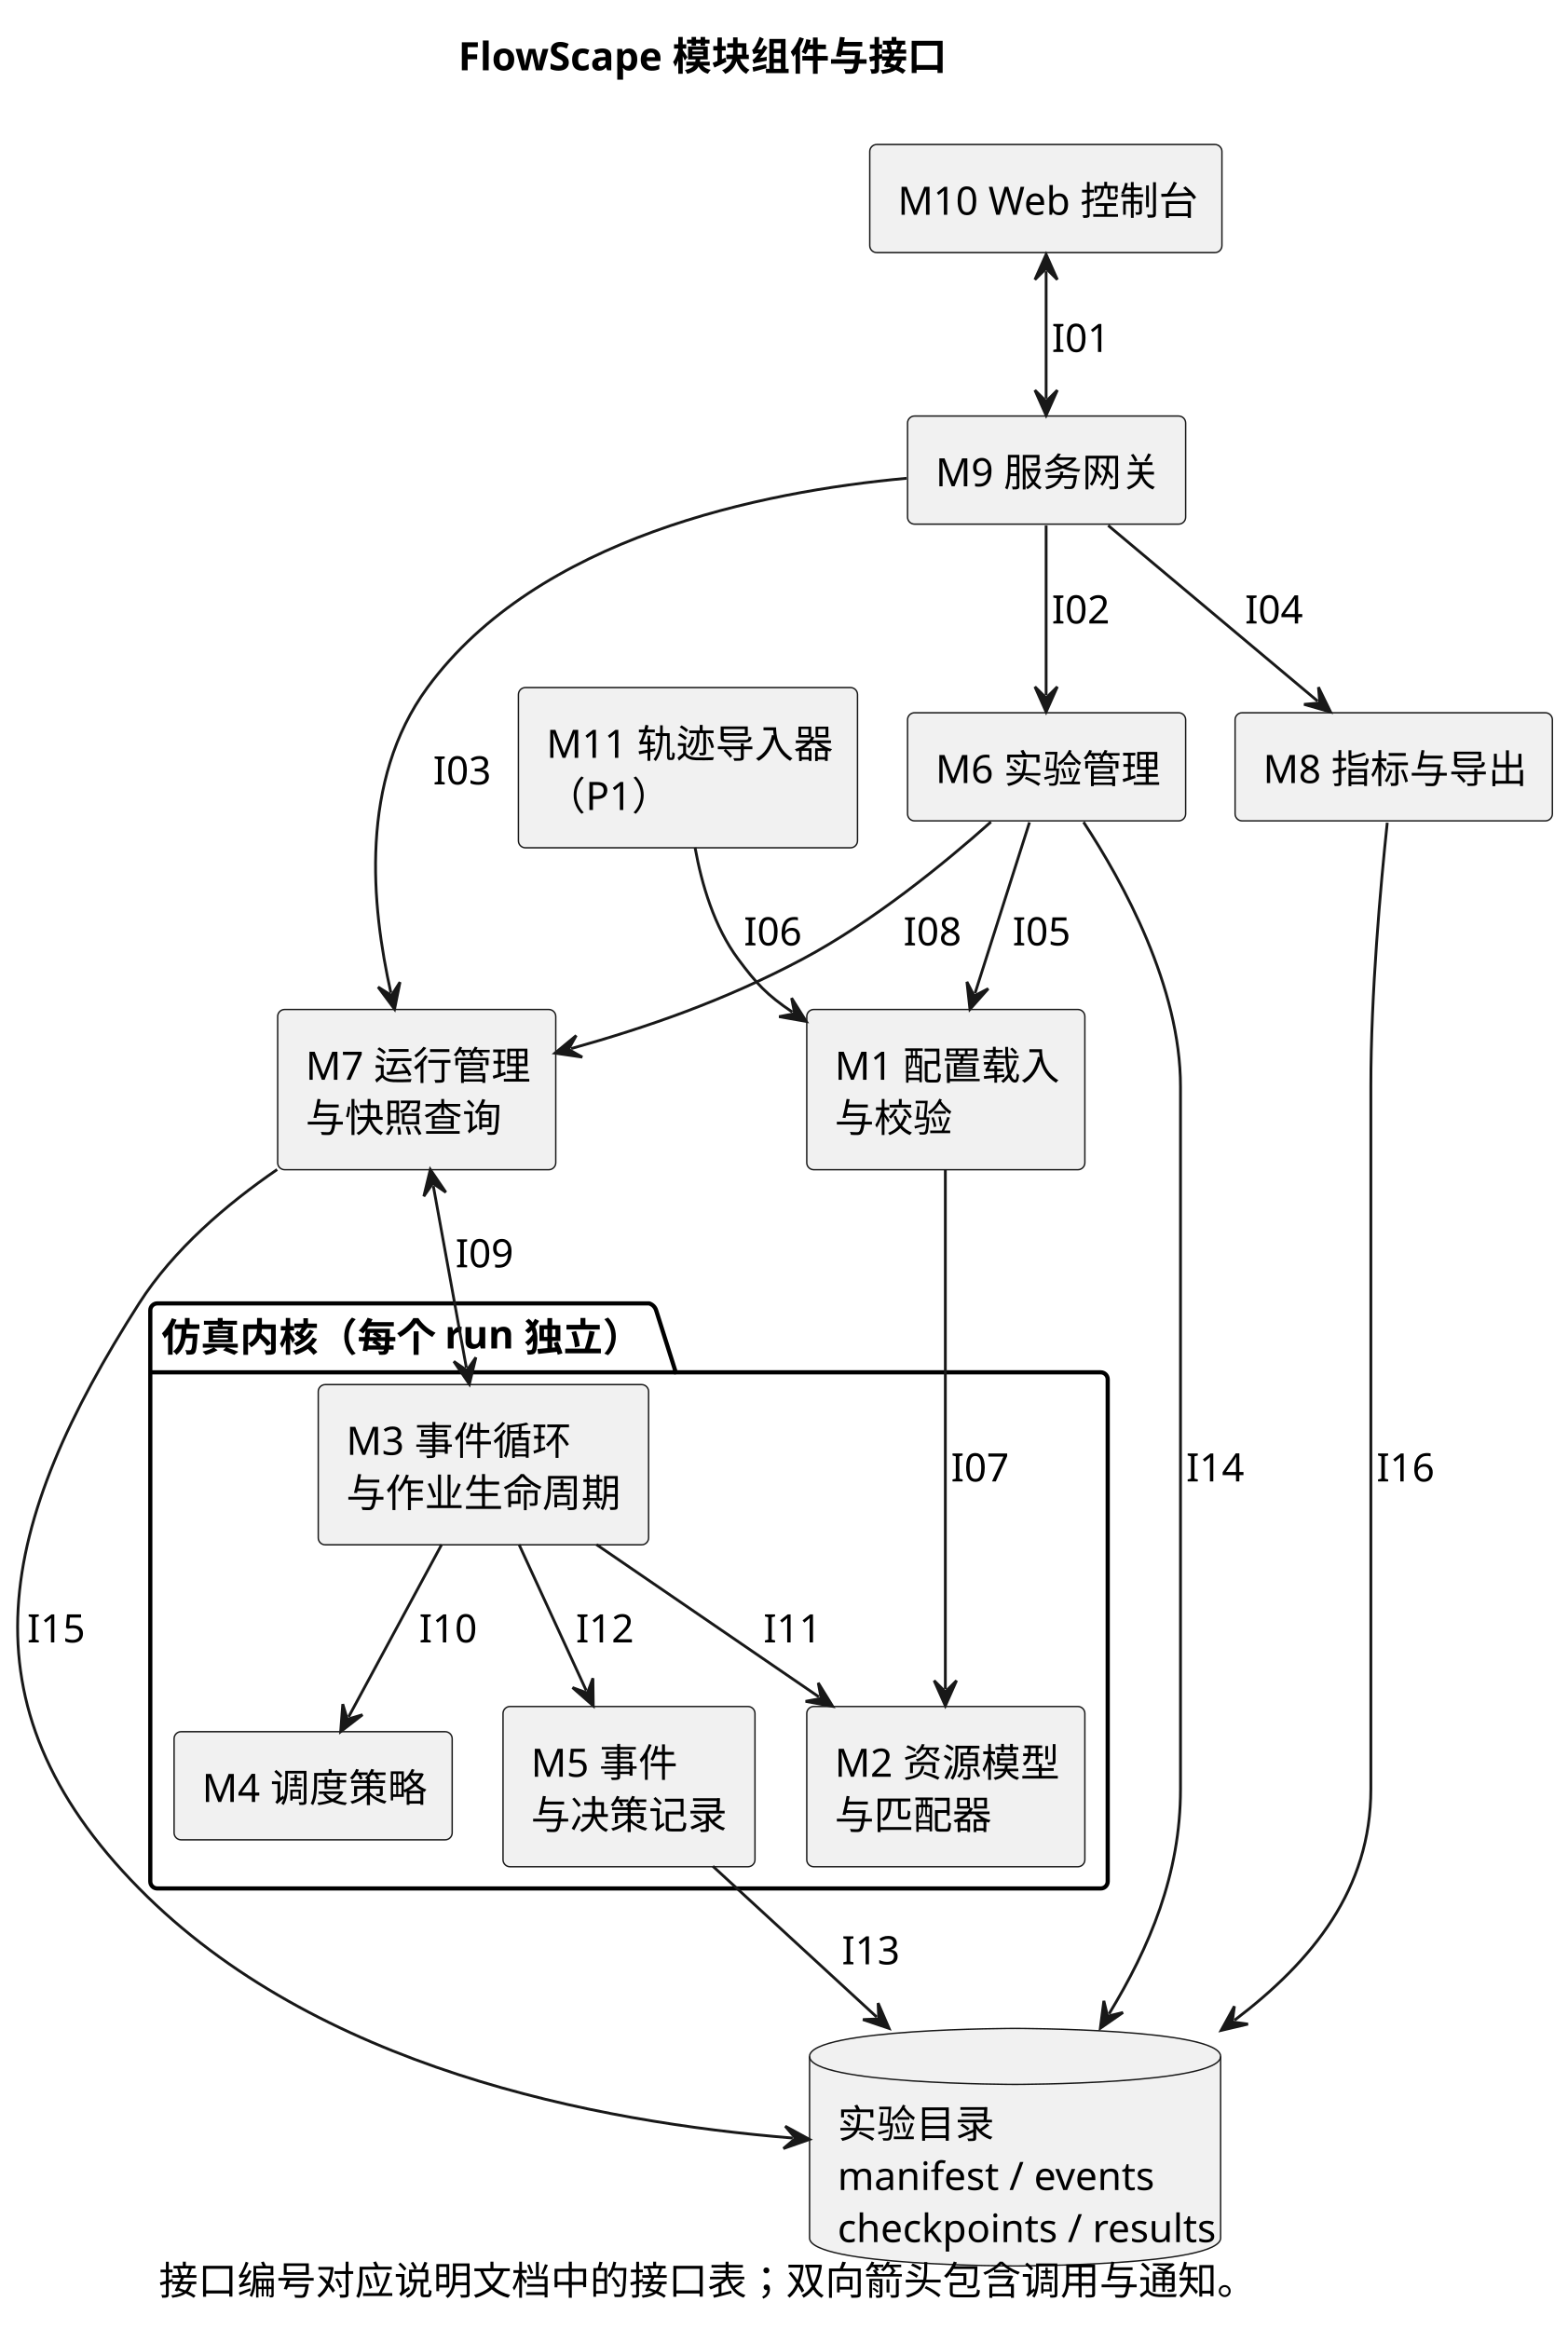
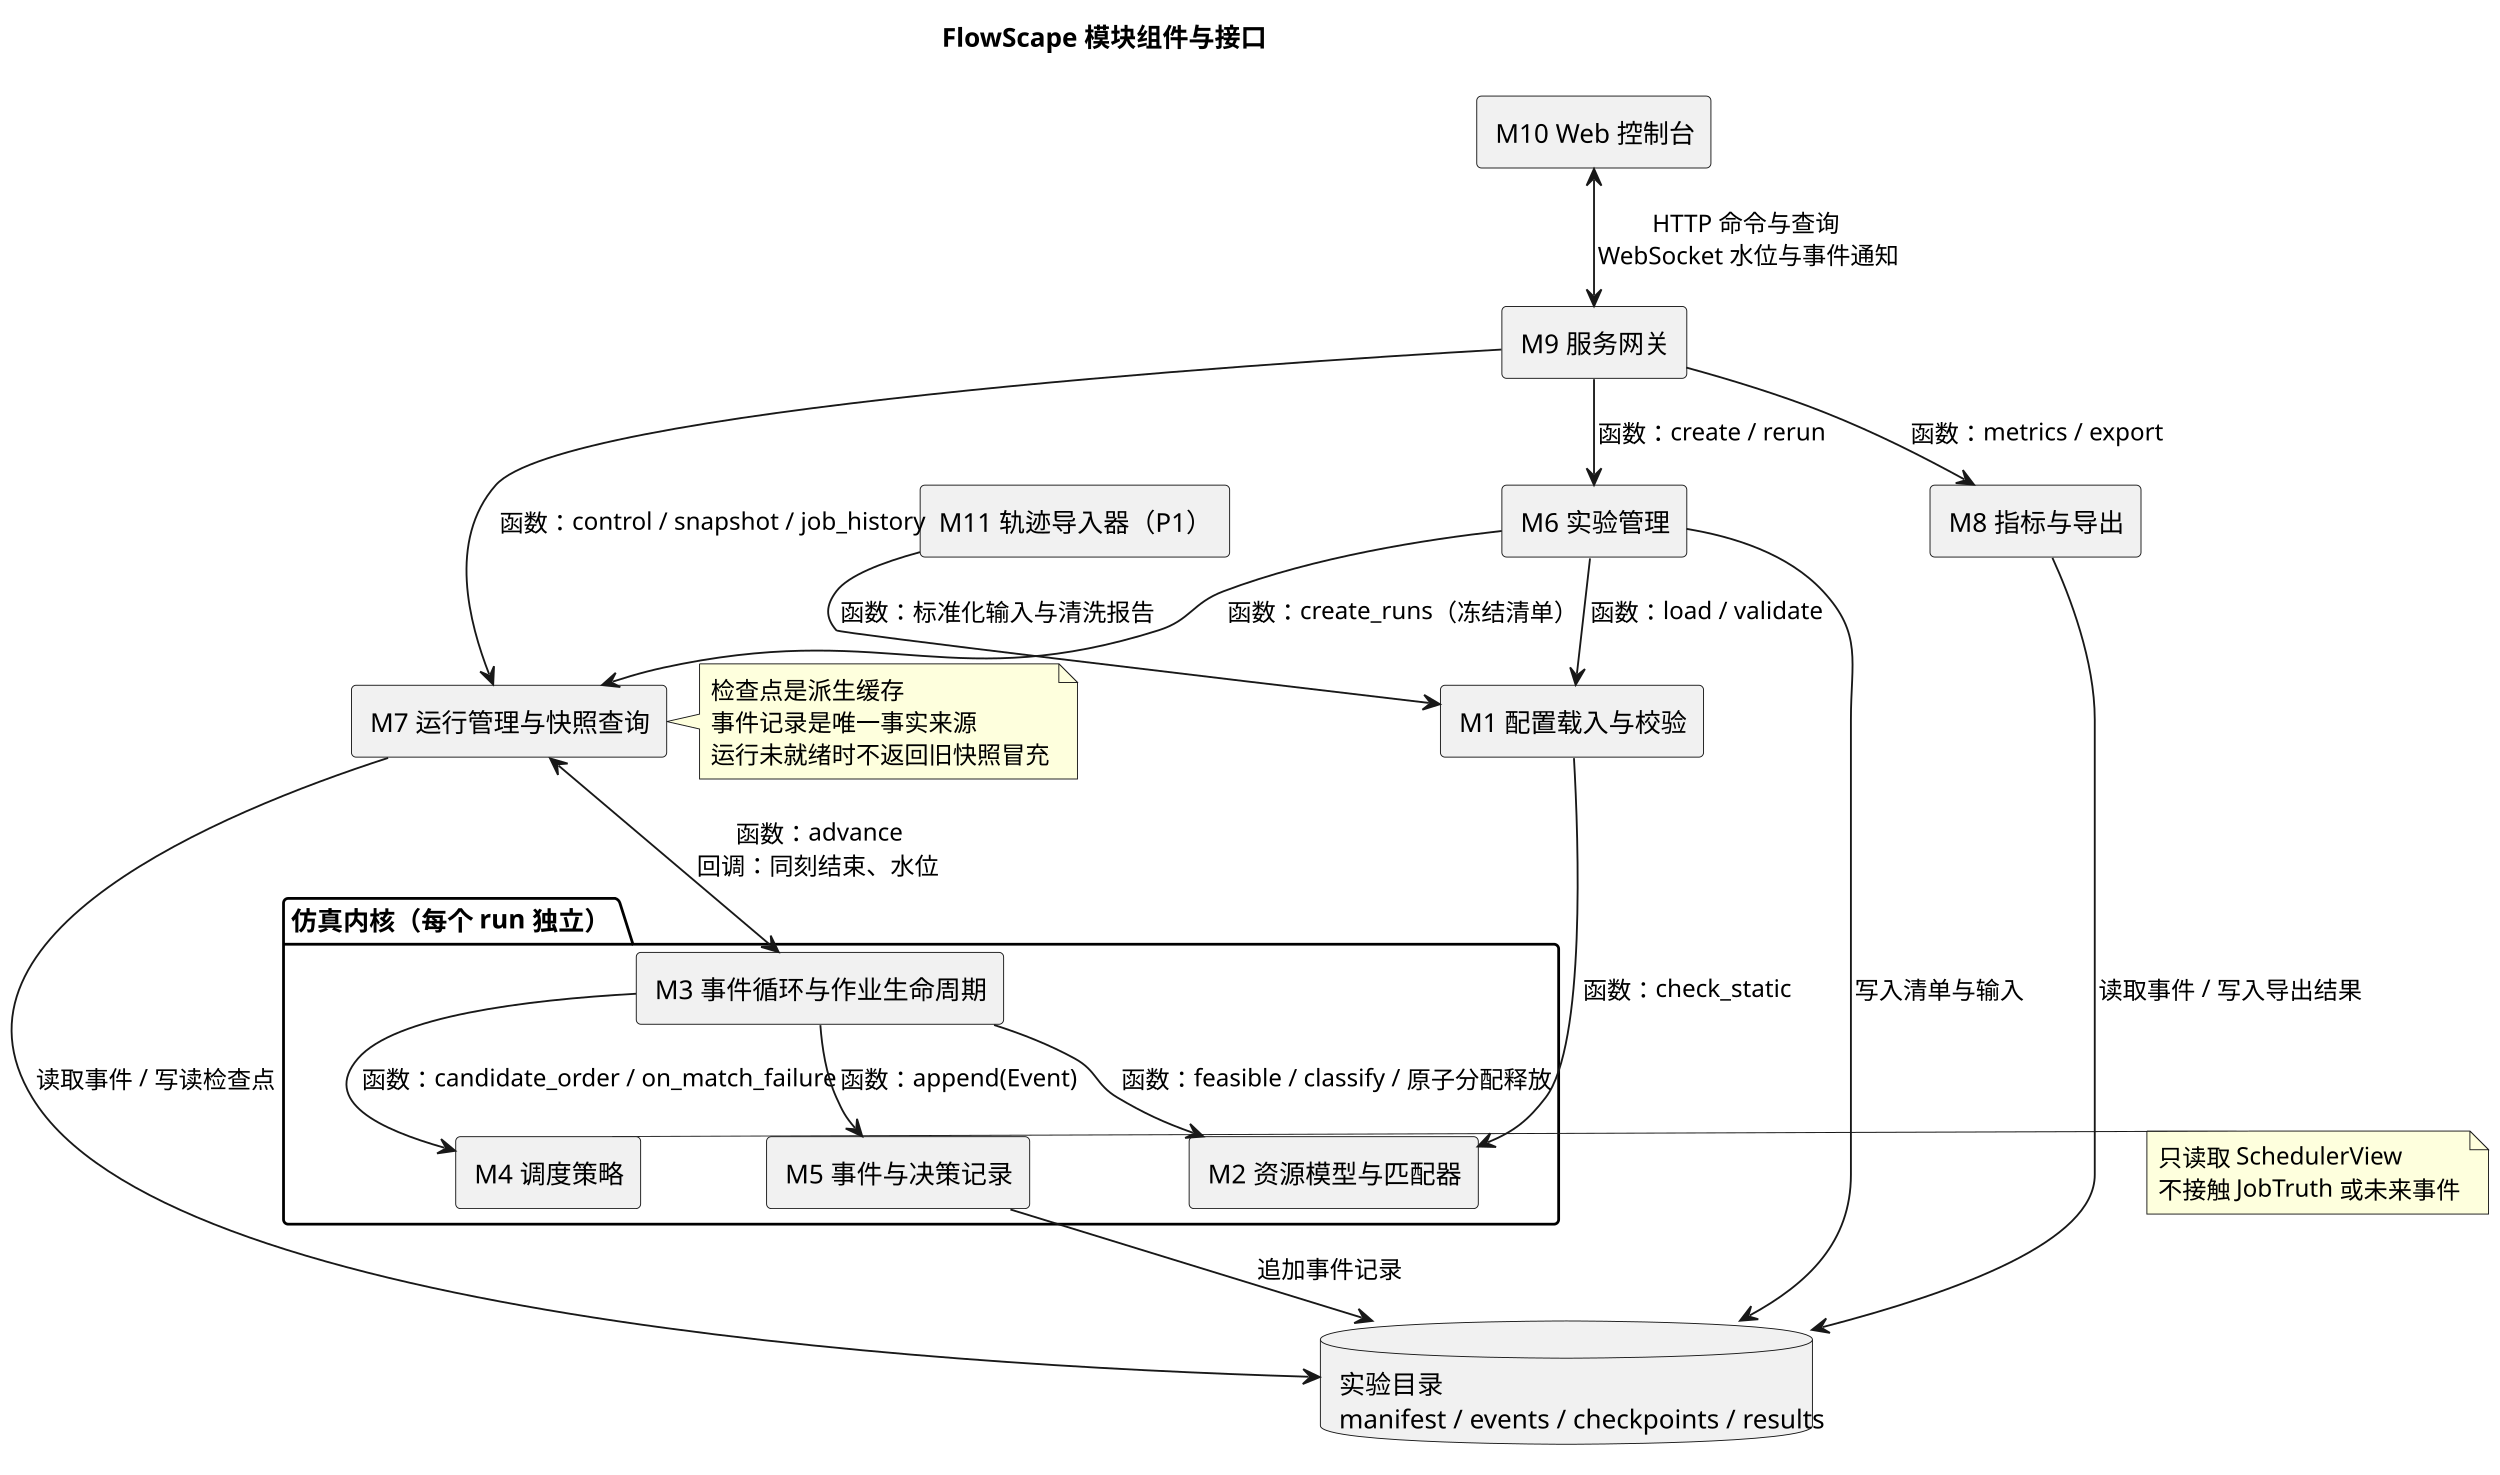
- <svg xmlns="http://www.w3.org/2000/svg" contentStyleType="text/css" data-diagram-type="DESCRIPTION" height="832px" preserveAspectRatio="none" style="width:560px;height:832px;background:#FFFFFF;" version="1.1" viewBox="0 0 560 832" width="560px" zoomAndPan="magnify">
+ <svg xmlns="http://www.w3.org/2000/svg" contentStyleType="text/css" data-diagram-type="DESCRIPTION" height="792px" preserveAspectRatio="none" style="width:1343px;height:792px;background:#FFFFFF;" version="1.1" viewBox="0 0 1343 792" width="1343px" zoomAndPan="magnify">
  <defs />
  <g>
    <g class="title" data-source-line="2">
-       <text fill="#000000" font-family="sans-serif" font-size="14" font-weight="bold" lengthAdjust="spacing" textLength="178.083" x="163.708" y="25.107">FlowScape 模块组件与接口</text>
+       <text fill="#000000" font-family="sans-serif" font-size="14" font-weight="bold" lengthAdjust="spacing" textLength="178.083" x="505.959" y="25.107">FlowScape 模块组件与接口</text>
    </g>
-     <g class="cluster" data-entity="....... run ..." data-source-line="15" data-uid="ent0009" id="cluster_....... run ...">
-       <path d="M56.184,465.621 L231.89,465.621 A3.75,3.75 0 0 1 234.39,468.121 L241.39,490.242 L393.184,490.242 A2.5,2.5 0 0 1 395.684,492.742 L395.684,672.121 A2.5,2.5 0 0 1 393.184,674.621 L56.184,674.621 A2.5,2.5 0 0 1 53.684,672.121 L53.684,468.121 A2.5,2.5 0 0 1 56.184,465.621" fill="none" style="stroke:#000000;stroke-width:1.5;" />
-       <line style="stroke:#000000;stroke-width:1.5;" x1="53.684" x2="241.39" y1="490.242" y2="490.242" />
-       <text fill="#000000" font-family="sans-serif" font-size="14" font-weight="bold" lengthAdjust="spacing" textLength="174.706" x="57.684" y="482.728">仿真内核（每个 run 独立）</text>
+     <g class="cluster" data-entity="....... run ..." data-source-line="12" data-uid="ent0009" id="cluster_....... run ...">
+       <path d="M154.808,482.621 L330.514,482.621 A3.75,3.75 0 0 1 333.014,485.121 L340.014,507.242 L834.808,507.242 A2.5,2.5 0 0 1 837.308,509.742 L837.308,655.121 A2.5,2.5 0 0 1 834.808,657.621 L154.808,657.621 A2.5,2.5 0 0 1 152.308,655.121 L152.308,485.121 A2.5,2.5 0 0 1 154.808,482.621" fill="none" style="stroke:#000000;stroke-width:1.5;" />
+       <line style="stroke:#000000;stroke-width:1.5;" x1="152.308" x2="340.014" y1="507.242" y2="507.242" />
+       <text fill="#000000" font-family="sans-serif" font-size="14" font-weight="bold" lengthAdjust="spacing" textLength="174.706" x="156.308" y="499.728">仿真内核（每个 run 独立）</text>
    </g>
-     <g class="entity" data-entity="M10" data-source-line="8" data-uid="ent0002" id="entity_M10">
-       <rect fill="#F1F1F1" height="38.621" rx="2.5" ry="2.5" style="stroke:#181818;stroke-width:0.5;" width="125.8" x="310.684" y="51.621" />
-       <text fill="#000000" font-family="sans-serif" font-size="14" lengthAdjust="spacing" textLength="105.8" x="320.684" y="76.728">M10 Web 控制台</text>
+     <g class="entity" data-entity="M10" data-source-line="5" data-uid="ent0002" id="entity_M10">
+       <rect fill="#F1F1F1" height="38.621" rx="2.5" ry="2.5" style="stroke:#181818;stroke-width:0.5;" width="125.8" x="793.308" y="51.621" />
+       <text fill="#000000" font-family="sans-serif" font-size="14" lengthAdjust="spacing" textLength="105.8" x="803.308" y="76.728">M10 Web 控制台</text>
    </g>
-     <g class="entity" data-entity="M9" data-source-line="9" data-uid="ent0003" id="entity_M9">
-       <rect fill="#F1F1F1" height="38.621" rx="2.5" ry="2.5" style="stroke:#181818;stroke-width:0.5;" width="99.338" x="324.184" y="148.621" />
-       <text fill="#000000" font-family="sans-serif" font-size="14" lengthAdjust="spacing" textLength="79.338" x="334.184" y="173.728">M9 服务网关</text>
+     <g class="entity" data-entity="M9" data-source-line="6" data-uid="ent0003" id="entity_M9">
+       <rect fill="#F1F1F1" height="38.621" rx="2.5" ry="2.5" style="stroke:#181818;stroke-width:0.5;" width="99.338" x="806.808" y="164.621" />
+       <text fill="#000000" font-family="sans-serif" font-size="14" lengthAdjust="spacing" textLength="79.338" x="816.808" y="189.728">M9 服务网关</text>
    </g>
-     <g class="entity" data-entity="M6" data-source-line="10" data-uid="ent0004" id="entity_M6">
-       <rect fill="#F1F1F1" height="38.621" rx="2.5" ry="2.5" style="stroke:#181818;stroke-width:0.5;" width="99.338" x="324.184" y="254.621" />
-       <text fill="#000000" font-family="sans-serif" font-size="14" lengthAdjust="spacing" textLength="79.338" x="334.184" y="279.728">M6 实验管理</text>
+     <g class="entity" data-entity="M6" data-source-line="7" data-uid="ent0004" id="entity_M6">
+       <rect fill="#F1F1F1" height="38.621" rx="2.5" ry="2.5" style="stroke:#181818;stroke-width:0.5;" width="99.338" x="806.808" y="260.621" />
+       <text fill="#000000" font-family="sans-serif" font-size="14" lengthAdjust="spacing" textLength="79.338" x="816.808" y="285.728">M6 实验管理</text>
    </g>
-     <g class="entity" data-entity="M7" data-source-line="11" data-uid="ent0005" id="entity_M7">
-       <rect fill="#F1F1F1" height="57.242" rx="2.5" ry="2.5" style="stroke:#181818;stroke-width:0.5;" width="99.338" x="99.184" y="360.621" />
-       <text fill="#000000" font-family="sans-serif" font-size="14" lengthAdjust="spacing" textLength="79.338" x="109.184" y="385.728">M7 运行管理</text>
-       <text fill="#000000" font-family="sans-serif" font-size="14" lengthAdjust="spacing" textLength="70" x="109.184" y="404.35">与快照查询</text>
+     <g class="entity" data-entity="M7" data-source-line="8" data-uid="ent0005" id="entity_M7">
+       <rect fill="#F1F1F1" height="38.621" rx="2.5" ry="2.5" style="stroke:#181818;stroke-width:0.5;" width="169.338" x="188.808" y="368.121" />
+       <text fill="#000000" font-family="sans-serif" font-size="14" lengthAdjust="spacing" textLength="149.338" x="198.808" y="393.228">M7 运行管理与快照查询</text>
    </g>
-     <g class="entity" data-entity="M8" data-source-line="12" data-uid="ent0006" id="entity_M8">
-       <rect fill="#F1F1F1" height="38.621" rx="2.5" ry="2.5" style="stroke:#181818;stroke-width:0.5;" width="113.338" x="441.184" y="254.621" />
-       <text fill="#000000" font-family="sans-serif" font-size="14" lengthAdjust="spacing" textLength="93.338" x="451.184" y="279.728">M8 指标与导出</text>
+     <g class="entity" data-entity="M8" data-source-line="9" data-uid="ent0006" id="entity_M8">
+       <rect fill="#F1F1F1" height="38.621" rx="2.5" ry="2.5" style="stroke:#181818;stroke-width:0.5;" width="113.338" x="1036.807" y="260.621" />
+       <text fill="#000000" font-family="sans-serif" font-size="14" lengthAdjust="spacing" textLength="93.338" x="1046.807" y="285.728">M8 指标与导出</text>
    </g>
-     <g class="entity" data-entity="M1" data-source-line="13" data-uid="ent0007" id="entity_M1">
-       <rect fill="#F1F1F1" height="57.242" rx="2.5" ry="2.5" style="stroke:#181818;stroke-width:0.5;" width="99.338" x="288.184" y="360.621" />
-       <text fill="#000000" font-family="sans-serif" font-size="14" lengthAdjust="spacing" textLength="79.338" x="298.184" y="385.728">M1 配置载入</text>
-       <text fill="#000000" font-family="sans-serif" font-size="14" lengthAdjust="spacing" textLength="42" x="298.184" y="404.35">与校验</text>
+     <g class="entity" data-entity="M1" data-source-line="10" data-uid="ent0007" id="entity_M1">
+       <rect fill="#F1F1F1" height="38.621" rx="2.5" ry="2.5" style="stroke:#181818;stroke-width:0.5;" width="141.338" x="773.808" y="368.121" />
+       <text fill="#000000" font-family="sans-serif" font-size="14" lengthAdjust="spacing" textLength="121.338" x="783.808" y="393.228">M1 配置载入与校验</text>
    </g>
-     <g class="entity" data-entity="M11" data-source-line="14" data-uid="ent0008" id="entity_M11">
-       <rect fill="#F1F1F1" height="57.242" rx="2.5" ry="2.5" style="stroke:#181818;stroke-width:0.5;" width="121.124" x="185.184" y="245.621" />
-       <text fill="#000000" font-family="sans-serif" font-size="14" lengthAdjust="spacing" textLength="101.124" x="195.184" y="270.728">M11 轨迹导入器</text>
-       <text fill="#000000" font-family="sans-serif" font-size="14" lengthAdjust="spacing" textLength="45.124" x="195.184" y="289.35">（P1）</text>
+     <g class="entity" data-entity="M11" data-source-line="11" data-uid="ent0008" id="entity_M11">
+       <rect fill="#F1F1F1" height="38.621" rx="2.5" ry="2.5" style="stroke:#181818;stroke-width:0.5;" width="166.248" x="494.308" y="260.621" />
+       <text fill="#000000" font-family="sans-serif" font-size="14" lengthAdjust="spacing" textLength="146.248" x="504.308" y="285.728">M11 轨迹导入器（P1）</text>
    </g>
-     <g class="entity" data-entity="Store" data-source-line="21" data-uid="ent0014" id="entity_Store">
-       <path d="M289.184,734.621 C289.184,724.621 362.601,724.621 362.601,724.621 C362.601,724.621 436.018,724.621 436.018,734.621 L436.018,799.484 C436.018,809.484 362.601,809.484 362.601,809.484 C362.601,809.484 289.184,809.484 289.184,799.484 L289.184,734.621" fill="#F1F1F1" style="stroke:#181818;stroke-width:0.5;" />
-       <path d="M289.184,734.621 C289.184,744.621 362.601,744.621 362.601,744.621 C362.601,744.621 436.018,744.621 436.018,734.621" fill="none" style="stroke:#181818;stroke-width:0.5;" />
-       <text fill="#000000" font-family="sans-serif" font-size="14" lengthAdjust="spacing" textLength="56" x="299.184" y="763.729">实验目录</text>
-       <text fill="#000000" font-family="sans-serif" font-size="14" lengthAdjust="spacing" textLength="105.827" x="299.184" y="782.35">manifest / events</text>
-       <text fill="#000000" font-family="sans-serif" font-size="14" lengthAdjust="spacing" textLength="126.834" x="299.184" y="800.971">checkpoints / results</text>
+     <g class="entity" data-entity="Store" data-source-line="18" data-uid="ent0014" id="entity_Store">
+       <path d="M709.308,719.621 C709.308,709.621 841.472,709.621 841.472,709.621 C841.472,709.621 973.638,709.621 973.638,719.621 L973.638,765.863 C973.638,775.863 841.472,775.863 841.472,775.863 C841.472,775.863 709.308,775.863 709.308,765.863 L709.308,719.621" fill="#F1F1F1" style="stroke:#181818;stroke-width:0.5;" />
+       <path d="M709.308,719.621 C709.308,729.621 841.472,729.621 841.472,729.621 C841.472,729.621 973.638,729.621 973.638,719.621" fill="none" style="stroke:#181818;stroke-width:0.5;" />
+       <text fill="#000000" font-family="sans-serif" font-size="14" lengthAdjust="spacing" textLength="56" x="719.308" y="748.729">实验目录</text>
+       <text fill="#000000" font-family="sans-serif" font-size="14" lengthAdjust="spacing" textLength="244.33" x="719.308" y="767.35">manifest / events / checkpoints / results</text>
    </g>
-     <g class="entity" data-entity="M3" data-source-line="16" data-uid="ent0010" id="entity_M3">
-       <rect fill="#F1F1F1" height="57.242" rx="2.5" ry="2.5" style="stroke:#181818;stroke-width:0.5;" width="118" x="113.684" y="494.621" />
-       <text fill="#000000" font-family="sans-serif" font-size="14" lengthAdjust="spacing" textLength="79.338" x="123.684" y="519.729">M3 事件循环</text>
-       <text fill="#000000" font-family="sans-serif" font-size="14" lengthAdjust="spacing" textLength="98" x="123.684" y="538.35">与作业生命周期</text>
+     <g class="entity" data-entity="GMN31" data-source-line="36" data-uid="ent0032" id="entity_GMN31">
+       <path d="M1153.307,607.621 L1153.307,652.203 A0,0 0 0 0 1153.307,652.203 L1336.833,652.203 A0,0 0 0 0 1336.833,652.203 L1336.833,617.621 L1326.833,607.621 L1209.457,607.621 L328.893,610.542 L1201.457,607.621 L1153.307,607.621 A0,0 0 0 0 1153.307,607.621" fill="#FEFFDD" style="stroke:#181818;stroke-width:0.5;" />
+       <path d="M1326.833,607.621 L1326.833,617.621 L1336.833,617.621 L1326.833,607.621" fill="#FEFFDD" style="stroke:#181818;stroke-width:0.5;" />
+       <text fill="#000000" font-family="sans-serif" font-size="13" lengthAdjust="spacing" textLength="129.327" x="1159.307" y="626.649">只读取 SchedulerView</text>
+       <text fill="#000000" font-family="sans-serif" font-size="13" lengthAdjust="spacing" textLength="162.525" x="1159.307" y="643.94">不接触 JobTruth 或未来事件</text>
    </g>
-     <g class="entity" data-entity="M4" data-source-line="17" data-uid="ent0011" id="entity_M4">
-       <rect fill="#F1F1F1" height="38.621" rx="2.5" ry="2.5" style="stroke:#181818;stroke-width:0.5;" width="99.338" x="62.184" y="618.621" />
-       <text fill="#000000" font-family="sans-serif" font-size="14" lengthAdjust="spacing" textLength="79.338" x="72.184" y="643.729">M4 调度策略</text>
+     <g class="entity" data-entity="GMN34" data-source-line="40" data-uid="ent0035" id="entity_GMN34">
+       <path d="M375.808,356.621 L375.808,383.621 L358.175,387.621 L375.808,391.621 L375.808,418.494 A0,0 0 0 0 375.808,418.494 L578.808,418.494 A0,0 0 0 0 578.808,418.494 L578.808,366.621 L568.808,356.621 L375.808,356.621 A0,0 0 0 0 375.808,356.621" fill="#FEFFDD" style="stroke:#181818;stroke-width:0.5;" />
+       <path d="M568.808,356.621 L568.808,366.621 L578.808,366.621 L568.808,356.621" fill="#FEFFDD" style="stroke:#181818;stroke-width:0.5;" />
+       <text fill="#000000" font-family="sans-serif" font-size="13" lengthAdjust="spacing" textLength="104" x="381.808" y="375.649">检查点是派生缓存</text>
+       <text fill="#000000" font-family="sans-serif" font-size="13" lengthAdjust="spacing" textLength="143" x="381.808" y="392.94">事件记录是唯一事实来源</text>
+       <text fill="#000000" font-family="sans-serif" font-size="13" lengthAdjust="spacing" textLength="182" x="381.808" y="410.231">运行未就绪时不返回旧快照冒充</text>
    </g>
-     <g class="entity" data-entity="M2" data-source-line="18" data-uid="ent0012" id="entity_M2">
-       <rect fill="#F1F1F1" height="57.242" rx="2.5" ry="2.5" style="stroke:#181818;stroke-width:0.5;" width="99.338" x="288.184" y="609.621" />
-       <text fill="#000000" font-family="sans-serif" font-size="14" lengthAdjust="spacing" textLength="79.338" x="298.184" y="634.729">M2 资源模型</text>
-       <text fill="#000000" font-family="sans-serif" font-size="14" lengthAdjust="spacing" textLength="56" x="298.184" y="653.35">与匹配器</text>
+     <g class="entity" data-entity="M3" data-source-line="13" data-uid="ent0010" id="entity_M3">
+       <rect fill="#F1F1F1" height="38.621" rx="2.5" ry="2.5" style="stroke:#181818;stroke-width:0.5;" width="197.338" x="341.808" y="511.621" />
+       <text fill="#000000" font-family="sans-serif" font-size="14" lengthAdjust="spacing" textLength="177.338" x="351.808" y="536.729">M3 事件循环与作业生命周期</text>
    </g>
-     <g class="entity" data-entity="M5" data-source-line="19" data-uid="ent0013" id="entity_M5">
-       <rect fill="#F1F1F1" height="57.242" rx="2.5" ry="2.5" style="stroke:#181818;stroke-width:0.5;" width="90" x="179.684" y="609.621" />
-       <text fill="#000000" font-family="sans-serif" font-size="14" lengthAdjust="spacing" textLength="51.338" x="189.684" y="634.729">M5 事件</text>
-       <text fill="#000000" font-family="sans-serif" font-size="14" lengthAdjust="spacing" textLength="70" x="189.684" y="653.35">与决策记录</text>
+     <g class="entity" data-entity="M4" data-source-line="14" data-uid="ent0011" id="entity_M4">
+       <rect fill="#F1F1F1" height="38.621" rx="2.5" ry="2.5" style="stroke:#181818;stroke-width:0.5;" width="99.338" x="244.808" y="610.621" />
+       <text fill="#000000" font-family="sans-serif" font-size="14" lengthAdjust="spacing" textLength="79.338" x="254.808" y="635.729">M4 调度策略</text>
+     </g>
+     <g class="entity" data-entity="M2" data-source-line="15" data-uid="ent0012" id="entity_M2">
+       <rect fill="#F1F1F1" height="38.621" rx="2.5" ry="2.5" style="stroke:#181818;stroke-width:0.5;" width="155.338" x="638.808" y="610.621" />
+       <text fill="#000000" font-family="sans-serif" font-size="14" lengthAdjust="spacing" textLength="135.338" x="648.808" y="635.729">M2 资源模型与匹配器</text>
+     </g>
+     <g class="entity" data-entity="M5" data-source-line="16" data-uid="ent0013" id="entity_M5">
+       <rect fill="#F1F1F1" height="38.621" rx="2.5" ry="2.5" style="stroke:#181818;stroke-width:0.5;" width="141.338" x="411.808" y="610.621" />
+       <text fill="#000000" font-family="sans-serif" font-size="14" lengthAdjust="spacing" textLength="121.338" x="421.808" y="635.729">M5 事件与决策记录</text>
    </g>
    <g class="link" data-entity-1="M10" data-entity-2="M9" data-uid="lnk15" id="link_M10_M9">
-       <polygon fill="#181818" points="373.684,90.89,369.684,99.89,373.684,95.89,377.684,99.89,373.684,90.89" style="stroke:#181818;stroke-width:1;" />
-       <polygon fill="#181818" points="373.684,148.391,377.684,139.391,373.684,143.391,369.684,139.391,373.684,148.391" style="stroke:#181818;stroke-width:1;" />
-       <path d="M373.684,96.89 C373.684,113.545 373.684,125.748 373.684,142.391" fill="none" style="stroke:#181818;stroke-width:1;" />
-       <text fill="#000000" font-family="sans-serif" font-size="14" lengthAdjust="spacing" textLength="19.462" x="375.684" y="125.728">I01</text>
+       <polygon fill="#181818" points="856.308,90.7,852.308,99.7,856.308,95.7,860.308,99.7,856.308,90.7" style="stroke:#181818;stroke-width:1;" />
+       <polygon fill="#181818" points="856.308,164.482,860.308,155.482,856.308,159.482,852.308,155.482,856.308,164.482" style="stroke:#181818;stroke-width:1;" />
+       <path d="M856.308,96.7 C856.308,117.19 856.308,137.967 856.308,158.482" fill="none" style="stroke:#181818;stroke-width:1;" />
+       <text fill="#000000" font-family="sans-serif" font-size="13" lengthAdjust="spacing" textLength="102.553" x="887.573" y="124.649">HTTP 命令与查询</text>
+       <text fill="#000000" font-family="sans-serif" font-size="13" lengthAdjust="spacing" textLength="161.084" x="858.308" y="141.94">WebSocket 水位与事件通知</text>
    </g>
    <g class="link" data-entity-1="M9" data-entity-2="M6" data-uid="lnk16" id="link_M9_M6">
-       <polygon fill="#181818" points="373.684,254.338,377.684,245.338,373.684,249.338,369.684,245.338,373.684,254.338" style="stroke:#181818;stroke-width:1;" />
-       <path d="M373.684,187.714 C373.684,206.527 373.684,229.458 373.684,248.338" fill="none" style="stroke:#181818;stroke-width:1;" />
-       <text fill="#000000" font-family="sans-serif" font-size="14" lengthAdjust="spacing" textLength="19.462" x="375.684" y="222.728">I02</text>
+       <polygon fill="#181818" points="856.308,260.588,860.308,251.588,856.308,255.588,852.308,251.588,856.308,260.588" style="stroke:#181818;stroke-width:1;" />
+       <path d="M856.308,203.692 C856.308,220.172 856.308,238.12 856.308,254.588" fill="none" style="stroke:#181818;stroke-width:1;" />
+       <text fill="#000000" font-family="sans-serif" font-size="13" lengthAdjust="spacing" textLength="116.314" x="858.308" y="237.649">函数：create / rerun</text>
    </g>
    <g class="link" data-entity-1="M9" data-entity-2="M7" data-uid="lnk17" id="link_M9_M7">
-       <polygon fill="#181818" points="140.935,360.512,142.875,350.856,139.844,355.632,135.067,352.601,140.935,360.512" style="stroke:#181818;stroke-width:1;" />
-       <path d="M323.83,170.856 C271.687,175.633 192.064,191.928 152.684,245.621 C128.24,278.95 132.676,323.581 139.626,354.656" fill="none" style="stroke:#181818;stroke-width:1;" />
-       <text fill="#000000" font-family="sans-serif" font-size="14" lengthAdjust="spacing" textLength="19.462" x="154.684" y="280.228">I03</text>
+       <polygon fill="#181818" points="264.934,367.727,265.386,357.888,263.115,363.069,257.934,360.798,264.934,367.727" style="stroke:#181818;stroke-width:1;" />
+       <path d="M806.582,187.781 C670.872,195.545 301.872,220.216 266.308,260.621 C240.252,290.223 252.115,334.901 262.751,362.138" fill="none" style="stroke:#181818;stroke-width:1;" />
+       <text fill="#000000" font-family="sans-serif" font-size="13" lengthAdjust="spacing" textLength="215.319" x="268.308" y="285.649">函数：control / snapshot / job_history</text>
    </g>
    <g class="link" data-entity-1="M9" data-entity-2="M8" data-uid="lnk18" id="link_M9_M8">
-       <polygon fill="#181818" points="475.289,254.338,470.964,245.49,471.458,251.125,465.823,251.62,475.289,254.338" style="stroke:#181818;stroke-width:1;" />
-       <path d="M395.853,187.714 C418.284,206.527 448.18,231.602 470.692,250.483" fill="none" style="stroke:#181818;stroke-width:1;" />
-       <text fill="#000000" font-family="sans-serif" font-size="14" lengthAdjust="spacing" textLength="19.462" x="444.684" y="222.728">I04</text>
+       <polygon fill="#181818" points="1060.434,260.355,1054.462,252.523,1056.049,257.953,1050.619,259.539,1060.434,260.355" style="stroke:#181818;stroke-width:1;" />
+       <path d="M905.896,197.463 C928.868,203.751 956.327,212.085 980.308,221.621 C1008.125,232.683 1033.015,245.337 1055.172,257.472" fill="none" style="stroke:#181818;stroke-width:1;" />
+       <text fill="#000000" font-family="sans-serif" font-size="13" lengthAdjust="spacing" textLength="127.855" x="1026.307" y="237.649">函数：metrics / export</text>
    </g>
    <g class="link" data-entity-1="M6" data-entity-2="M1" data-uid="lnk19" id="link_M6_M1">
-       <polygon fill="#181818" points="346.469,360.546,353.012,353.185,347.987,355.782,345.39,350.756,346.469,360.546" style="stroke:#181818;stroke-width:1;" />
-       <path d="M367.74,293.781 C361.948,311.96 354.896,334.094 348.291,354.829" fill="none" style="stroke:#181818;stroke-width:1;" />
-       <text fill="#000000" font-family="sans-serif" font-size="14" lengthAdjust="spacing" textLength="19.462" x="361.684" y="337.728">I05</text>
+       <polygon fill="#181818" points="846.434,367.923,851.426,359.433,846.999,362.955,843.477,358.529,846.434,367.923" style="stroke:#181818;stroke-width:1;" />
+       <path d="M854.162,299.982 C851.978,319.185 849.29,342.818 847.112,361.962" fill="none" style="stroke:#181818;stroke-width:1;" />
+       <text fill="#000000" font-family="sans-serif" font-size="13" lengthAdjust="spacing" textLength="119.222" x="854.308" y="333.649">函数：load / validate</text>
    </g>
    <g class="link" data-entity-1="M11" data-entity-2="M1" data-uid="lnk20" id="link_M11_M1">
-       <polygon fill="#181818" points="288.003,364.892,282.769,356.549,283.855,362.1,278.303,363.186,288.003,364.892" style="stroke:#181818;stroke-width:1;" />
-       <path d="M248.285,302.812 C250.645,315.904 255.137,331.142 263.684,342.621 C270.169,351.33 273.882,355.39 283.025,361.542" fill="none" style="stroke:#181818;stroke-width:1;" />
-       <text fill="#000000" font-family="sans-serif" font-size="14" lengthAdjust="spacing" textLength="19.462" x="265.684" y="337.728">I06</text>
+       <polygon fill="#181818" points="773.527,378.315,765.056,373.291,768.561,377.731,764.121,381.236,773.527,378.315" style="stroke:#181818;stroke-width:1;" />
+       <path d="M494.224,296.605 C473.646,302.191 455.641,309.229 449.308,317.621 C443.685,325.071 443.119,331.635 449.308,338.621 C450.644,340.13 654.274,364.28 767.568,377.614" fill="none" style="stroke:#181818;stroke-width:1;" />
+       <text fill="#000000" font-family="sans-serif" font-size="13" lengthAdjust="spacing" textLength="169" x="451.308" y="333.649">函数：标准化输入与清洗报告</text>
    </g>
    <g class="link" data-entity-1="M1" data-entity-2="M2" data-uid="lnk21" id="link_M1_M2">
-       <polygon fill="#181818" points="337.684,609.369,341.684,600.369,337.684,604.369,333.684,600.369,337.684,609.369" style="stroke:#181818;stroke-width:1;" />
-       <path d="M337.684,417.975 C337.684,465.539 337.684,555.874 337.684,603.369" fill="none" style="stroke:#181818;stroke-width:1;" />
-       <text fill="#000000" font-family="sans-serif" font-size="14" lengthAdjust="spacing" textLength="19.462" x="339.684" y="529.229">I07</text>
+       <polygon fill="#181818" points="793.827,615.917,803.673,616.168,798.447,614.004,800.612,608.777,793.827,615.917" style="stroke:#181818;stroke-width:1;" />
+       <path d="M845.531,407.274 C848.047,451.559 851.89,561.429 830.308,589.621 C821.076,601.679 813.474,607.779 799.371,613.621" fill="none" style="stroke:#181818;stroke-width:1;" />
+       <text fill="#000000" font-family="sans-serif" font-size="13" lengthAdjust="spacing" textLength="110.532" x="850.308" y="536.649">函数：check_static</text>
    </g>
    <g class="link" data-entity-1="M6" data-entity-2="M7" data-uid="lnk22" id="link_M6_M7">
-       <polygon fill="#181818" points="198.243,376.212,207.988,377.636,203.057,374.863,205.83,369.932,198.243,376.212" style="stroke:#181818;stroke-width:1;" />
-       <path d="M353.971,293.625 C337.175,308.566 311.828,329.236 286.684,342.621 C258.849,357.438 231.072,367.015 204.02,374.593" fill="none" style="stroke:#181818;stroke-width:1;" />
-       <text fill="#000000" font-family="sans-serif" font-size="14" lengthAdjust="spacing" textLength="19.462" x="322.684" y="337.728">I08</text>
+       <polygon fill="#181818" points="323.407,368.014,333.2,369.06,328.166,366.48,330.746,361.446,323.407,368.014" style="stroke:#181818;stroke-width:1;" />
+       <path d="M806.736,285.234 C765.652,289.807 706.272,299.14 657.308,317.621 C640.335,324.027 639.609,333.168 622.308,338.621 C513.524,372.906 478.289,334.955 366.308,356.621 C352.15,359.36 342.852,361.748 329.118,366.173" fill="none" style="stroke:#181818;stroke-width:1;" />
+       <text fill="#000000" font-family="sans-serif" font-size="13" lengthAdjust="spacing" textLength="185.65" x="659.308" y="333.649">函数：create_runs（冻结清单）</text>
    </g>
    <g class="link" data-entity-1="M7" data-entity-2="M3" data-uid="lnk23" id="link_M7_M3">
-       <polygon fill="#181818" points="153.715,417.793,151.39,427.363,154.61,422.712,159.261,425.932,153.715,417.793" style="stroke:#181818;stroke-width:1;" />
-       <polygon fill="#181818" points="167.66,494.486,169.985,484.916,166.765,489.567,162.114,486.347,167.66,494.486" style="stroke:#181818;stroke-width:1;" />
-       <path d="M154.789,423.696 C158.885,446.224 162.492,466.064 166.586,488.583" fill="none" style="stroke:#181818;stroke-width:1;" />
-       <text fill="#000000" font-family="sans-serif" font-size="14" lengthAdjust="spacing" textLength="19.462" x="162.684" y="452.728">I09</text>
+       <polygon fill="#181818" points="295.484,407.411,299.764,416.281,299.298,410.644,304.936,410.178,295.484,407.411" style="stroke:#181818;stroke-width:1;" />
+       <polygon fill="#181818" points="418.305,511.479,414.025,502.609,414.491,508.246,408.853,508.712,418.305,511.479" style="stroke:#181818;stroke-width:1;" />
+       <path d="M300.062,411.29 C332.091,438.429 381.796,480.544 413.728,507.6" fill="none" style="stroke:#181818;stroke-width:1;" />
+       <text fill="#000000" font-family="sans-serif" font-size="13" lengthAdjust="spacing" textLength="88.15" x="395.233" y="452.649">函数：advance</text>
+       <text fill="#000000" font-family="sans-serif" font-size="13" lengthAdjust="spacing" textLength="130" x="374.308" y="469.94">回调：同刻结束、水位</text>
    </g>
    <g class="link" data-entity-1="M3" data-entity-2="M4" data-uid="lnk24" id="link_M3_M4">
-       <polygon fill="#181818" points="121.686,618.593,129.481,612.573,124.061,614.193,122.442,608.773,121.686,618.593" style="stroke:#181818;stroke-width:1;" />
-       <path d="M157.762,551.764 C146.546,572.542 134.337,595.157 124.536,613.313" fill="none" style="stroke:#181818;stroke-width:1;" />
-       <text fill="#000000" font-family="sans-serif" font-size="14" lengthAdjust="spacing" textLength="19.462" x="149.684" y="586.729">I10</text>
+       <polygon fill="#181818" points="244.529,618.217,236.964,611.911,239.719,616.852,234.779,619.607,244.529,618.217" style="stroke:#181818;stroke-width:1;" />
+       <path d="M341.663,533.842 C281.193,537.225 211.756,546.1 192.308,568.621 C172.391,591.683 203.822,606.662 238.757,616.579" fill="none" style="stroke:#181818;stroke-width:1;" />
+       <text fill="#000000" font-family="sans-serif" font-size="13" lengthAdjust="spacing" textLength="243.522" x="194.308" y="584.649">函数：candidate_order / on_match_failure</text>
    </g>
    <g class="link" data-entity-1="M3" data-entity-2="M2" data-uid="lnk25" id="link_M3_M2">
-       <polygon fill="#181818" points="297.452,609.568,292.286,601.182,293.326,606.743,287.766,607.783,297.452,609.568" style="stroke:#181818;stroke-width:1;" />
-       <path d="M213.048,551.764 C238.712,569.34 266.862,588.619 292.501,606.178" fill="none" style="stroke:#181818;stroke-width:1;" />
-       <text fill="#000000" font-family="sans-serif" font-size="14" lengthAdjust="spacing" textLength="19.462" x="272.684" y="586.729">I11</text>
+       <polygon fill="#181818" points="646.463,610.531,639.32,603.751,641.751,608.859,636.643,611.29,646.463,610.531" style="stroke:#181818;stroke-width:1;" />
+       <path d="M534.021,550.626 C548.975,555.388 563.916,561.302 577.308,568.621 C589.454,575.26 588.393,582.575 600.308,589.621 C614.499,598.014 625.075,602.938 640.809,608.524" fill="none" style="stroke:#181818;stroke-width:1;" />
+       <text fill="#000000" font-family="sans-serif" font-size="13" lengthAdjust="spacing" textLength="226.097" x="602.308" y="584.649">函数：feasible / classify / 原子分配释放</text>
    </g>
    <g class="link" data-entity-1="M3" data-entity-2="M5" data-uid="lnk26" id="link_M3_M5">
-       <polygon fill="#181818" points="211.915,609.372,211.786,599.524,209.824,604.83,204.519,602.868,211.915,609.372" style="stroke:#181818;stroke-width:1;" />
-       <path d="M185.405,551.764 C193.463,569.275 201.339,586.39 209.406,603.921" fill="none" style="stroke:#181818;stroke-width:1;" />
-       <text fill="#000000" font-family="sans-serif" font-size="14" lengthAdjust="spacing" textLength="19.462" x="205.684" y="586.729">I12</text>
+       <polygon fill="#181818" points="463.209,610.477,460.381,601.043,459.952,606.684,454.311,606.255,463.209,610.477" style="stroke:#181818;stroke-width:1;" />
+       <path d="M440.701,550.711 C441.546,562.34 443.759,577.381 449.308,589.621 C452.702,597.109 454.01,599.764 459.3,605.925" fill="none" style="stroke:#181818;stroke-width:1;" />
+       <text fill="#000000" font-family="sans-serif" font-size="13" lengthAdjust="spacing" textLength="124.281" x="451.308" y="584.649">函数：append(Event)</text>
    </g>
    <g class="link" data-entity-1="M5" data-entity-2="Store" data-uid="lnk27" id="link_M5_Store">
-       <polygon fill="#181818" points="317.581,724.613,313.668,715.576,313.902,721.228,308.25,721.462,317.581,724.613" style="stroke:#181818;stroke-width:1;" />
-       <path d="M254.628,666.678 C273.019,683.603 292.515,701.545 313.166,720.55" fill="none" style="stroke:#181818;stroke-width:1;" />
-       <text fill="#000000" font-family="sans-serif" font-size="14" lengthAdjust="spacing" textLength="19.462" x="300.684" y="701.729">I13</text>
+       <polygon fill="#181818" points="737.251,709.592,729.826,703.122,732.472,708.122,727.472,710.768,737.251,709.592" style="stroke:#181818;stroke-width:1;" />
+       <path d="M542.801,649.741 C595.856,666.071 668.42,688.407 731.516,707.827" fill="none" style="stroke:#181818;stroke-width:1;" />
+       <text fill="#000000" font-family="sans-serif" font-size="13" lengthAdjust="spacing" textLength="78" x="675.308" y="686.649">追加事件记录</text>
    </g>
    <g class="link" data-entity-1="M6" data-entity-2="Store" data-uid="lnk28" id="link_M6_Store">
-       <polygon fill="#181818" points="393.048,724.547,401.14,718.932,395.644,720.274,394.303,714.778,393.048,724.547" style="stroke:#181818;stroke-width:1;" />
-       <path d="M387.055,293.691 C401.258,315.284 421.684,352.526 421.684,388.121 C421.684,388.121 421.684,388.121 421.684,639.121 C421.684,669.632 410.62,695.622 396.163,719.419" fill="none" style="stroke:#181818;stroke-width:1;" />
-       <text fill="#000000" font-family="sans-serif" font-size="14" lengthAdjust="spacing" textLength="19.462" x="423.684" y="529.229">I14</text>
+       <polygon fill="#181818" points="934.716,709.488,944.533,708.703,939.108,707.1,940.712,701.675,934.716,709.488" style="stroke:#181818;stroke-width:1;" />
+       <path d="M906.009,284.13 C931.309,288.256 960.593,297.459 979.308,317.621 C1000.658,340.622 994.308,355.238 994.308,386.621 C994.308,386.621 994.308,386.621 994.308,631.121 C994.308,666.836 971.841,689.304 939.987,706.622" fill="none" style="stroke:#181818;stroke-width:1;" />
+       <text fill="#000000" font-family="sans-serif" font-size="13" lengthAdjust="spacing" textLength="91" x="996.308" y="536.649">写入清单与输入</text>
    </g>
    <g class="link" data-entity-1="M7" data-entity-2="Store" data-uid="lnk29" id="link_M7_Store">
-       <polygon fill="#181818" points="289.148,764.274,280.503,759.555,284.164,763.867,279.852,767.529,289.148,764.274" style="stroke:#181818;stroke-width:1;" />
-       <path d="M98.995,417.796 C80.932,430.203 61.96,446.403 49.684,465.621 C-0.321,543.902 -15.534,608.478 49.684,674.621 C112.886,738.72 212.341,758.004 283.168,763.786" fill="none" style="stroke:#181818;stroke-width:1;" />
-       <text fill="#000000" font-family="sans-serif" font-size="14" lengthAdjust="spacing" textLength="19.462" x="9.684" y="586.729">I15</text>
+       <polygon fill="#181818" points="708.956,739.767,700.079,735.499,703.958,739.617,699.84,743.496,708.956,739.767" style="stroke:#181818;stroke-width:1;" />
+       <path d="M208.495,407.142 C116.242,437.041 -36.169,501.61 17.308,589.621 C87.888,705.782 488.513,733.169 702.958,739.587" fill="none" style="stroke:#181818;stroke-width:1;" />
+       <text fill="#000000" font-family="sans-serif" font-size="13" lengthAdjust="spacing" textLength="127.835" x="19.308" y="584.649">读取事件 / 写读检查点</text>
    </g>
    <g class="link" data-entity-1="M8" data-entity-2="Store" data-uid="lnk30" id="link_M8_Store">
-       <polygon fill="#181818" points="436.193,725.336,445.779,723.076,440.174,722.311,440.939,716.706,436.193,725.336" style="stroke:#181818;stroke-width:1;" />
-       <path d="M495.54,293.887 C493.171,316.284 489.684,354.884 489.684,388.121 C489.684,388.121 489.684,388.121 489.684,639.121 C489.684,674.824 469.056,700.365 440.97,721.706" fill="none" style="stroke:#181818;stroke-width:1;" />
-       <text fill="#000000" font-family="sans-serif" font-size="14" lengthAdjust="spacing" textLength="19.462" x="491.684" y="529.229">I16</text>
-     </g>
-     <g class="caption" data-source-line="38">
-       <text fill="#000000" font-family="sans-serif" font-size="14" lengthAdjust="spacing" textLength="392" x="56.75" y="819.729">接口编号对应说明文档中的接口表；双向箭头包含调用与通知。</text>
+       <polygon fill="#181818" points="973.33,714.404,983.046,716.018,978.17,713.15,981.039,708.274,973.33,714.404" style="stroke:#181818;stroke-width:1;" />
+       <path d="M1102.563,299.664 C1112.014,320.342 1125.307,355.04 1125.307,386.621 C1125.307,386.621 1125.307,386.621 1125.307,631.121 C1125.307,666.568 1053.303,693.677 979.139,712.899" fill="none" style="stroke:#181818;stroke-width:1;" />
+       <text fill="#000000" font-family="sans-serif" font-size="13" lengthAdjust="spacing" textLength="140.835" x="1127.307" y="536.649">读取事件 / 写入导出结果</text>
    </g>
  </g>
</svg>
